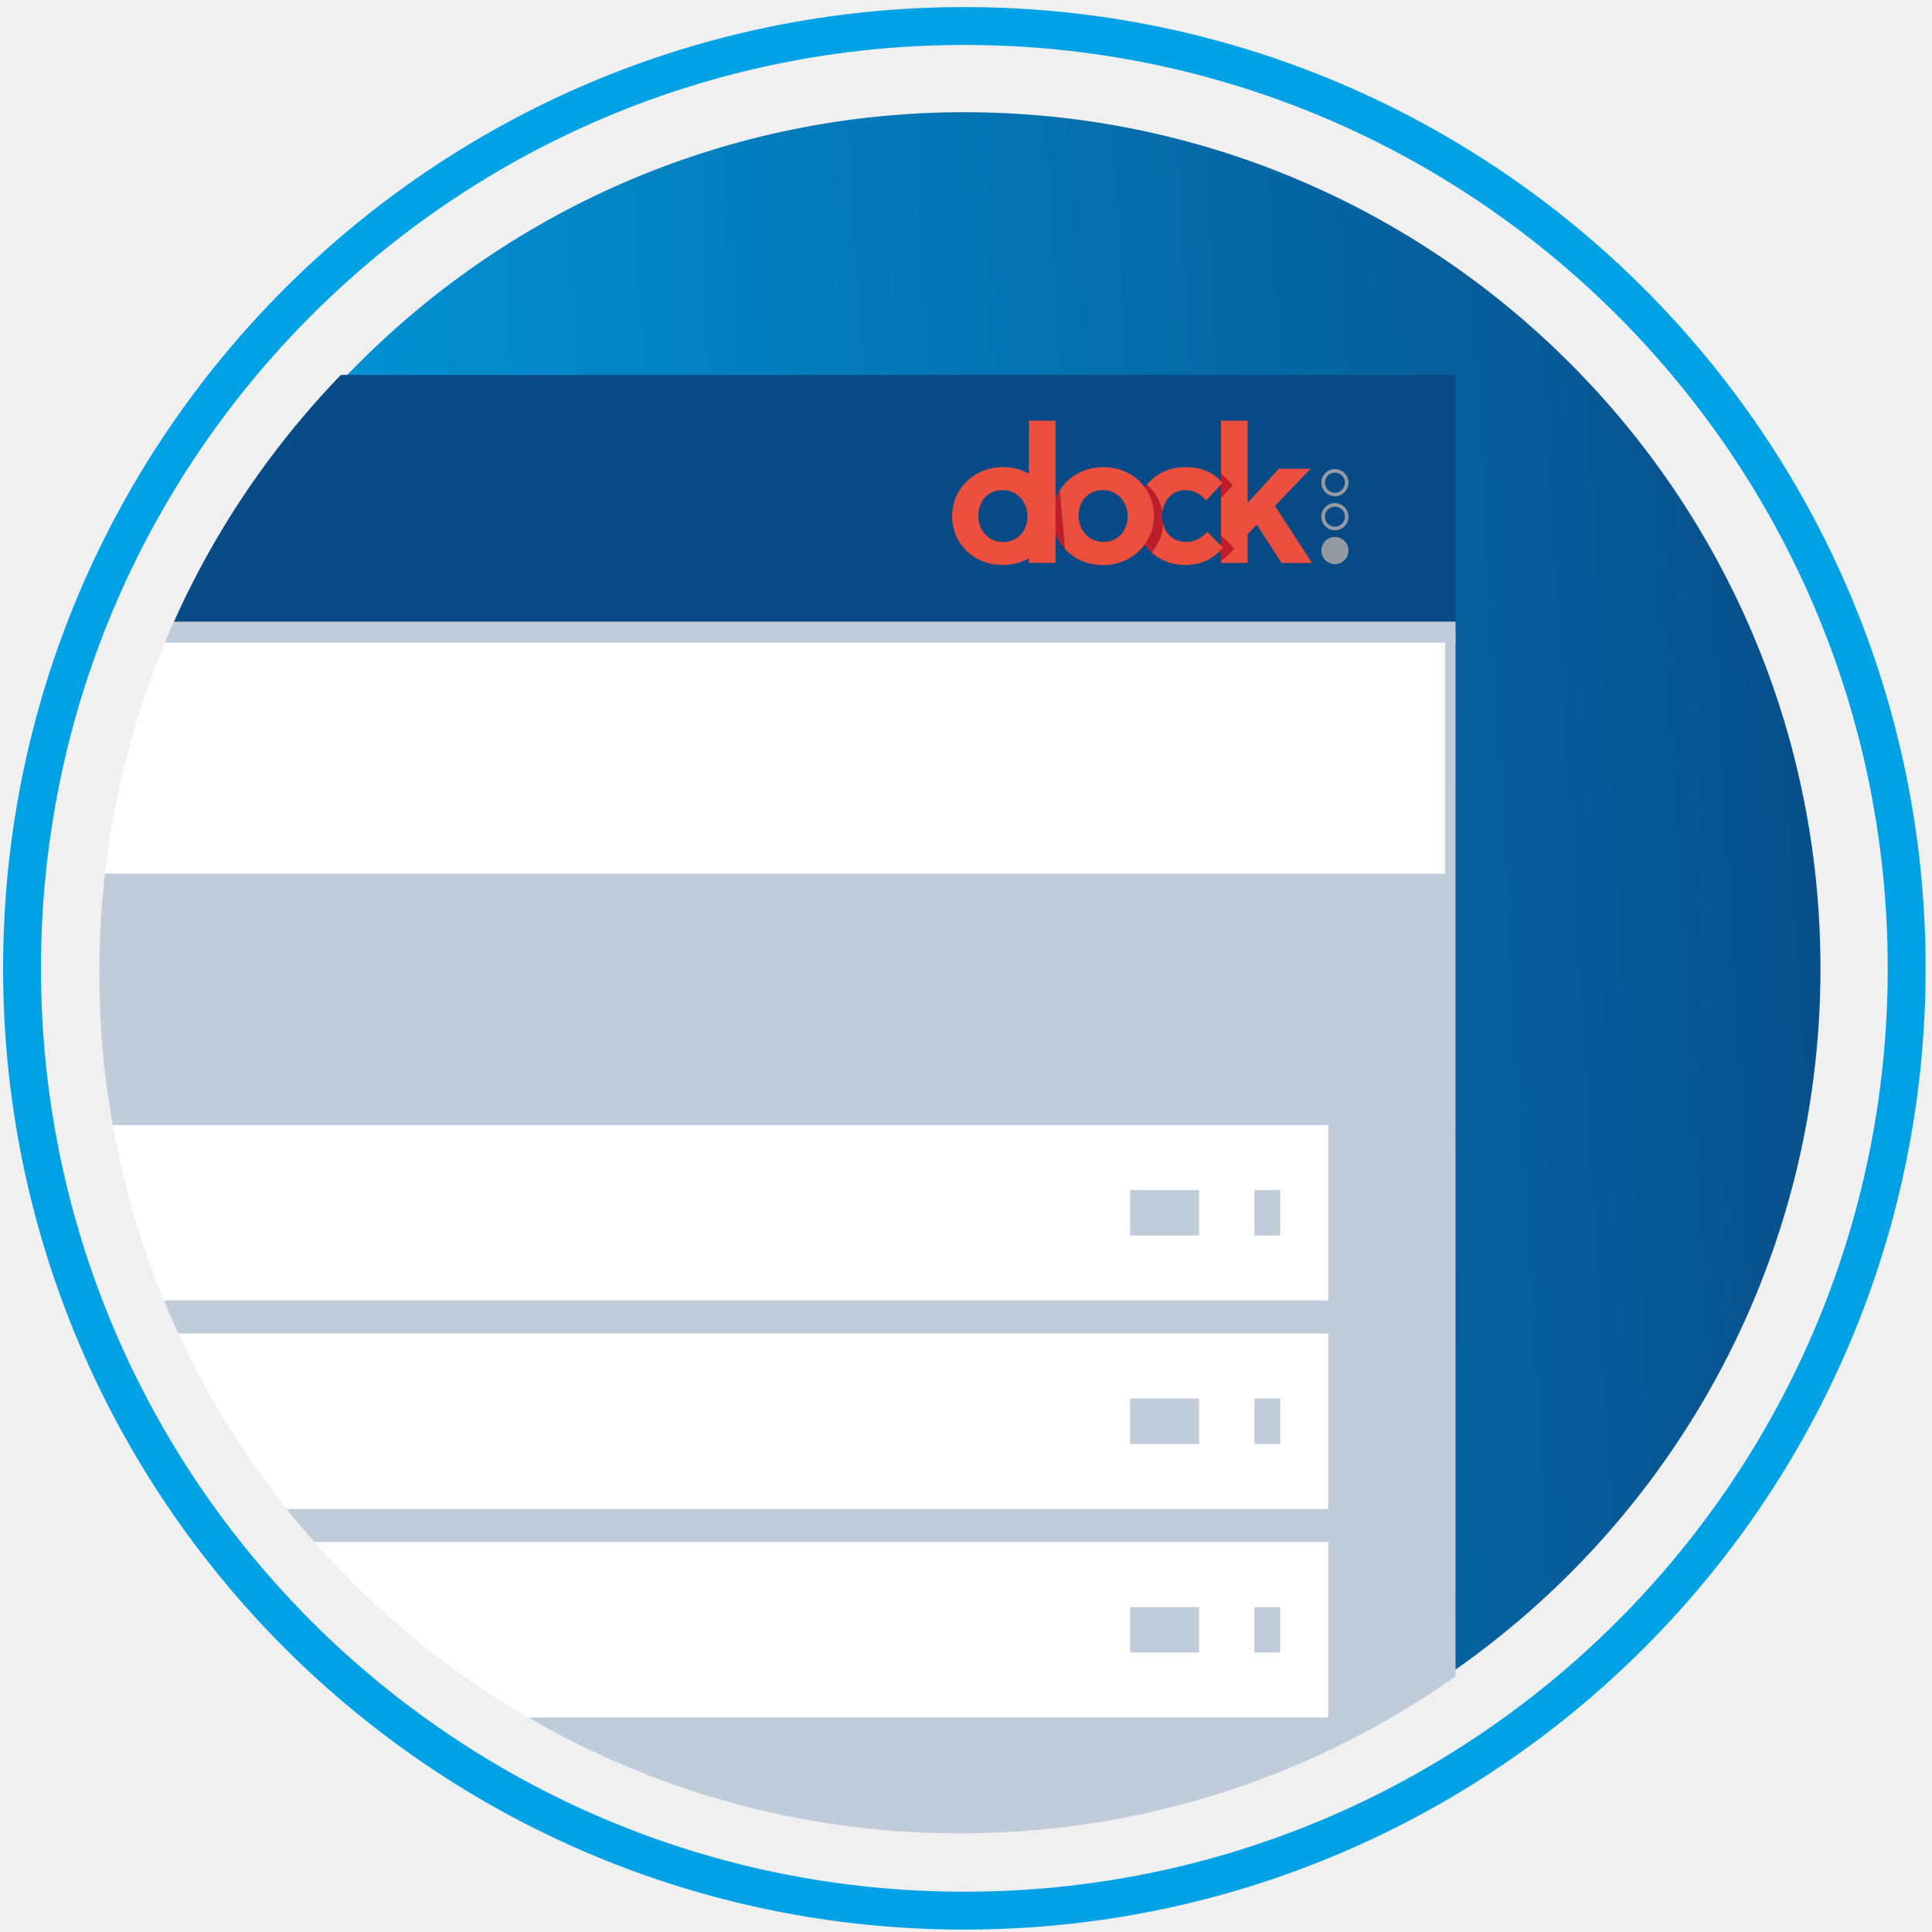
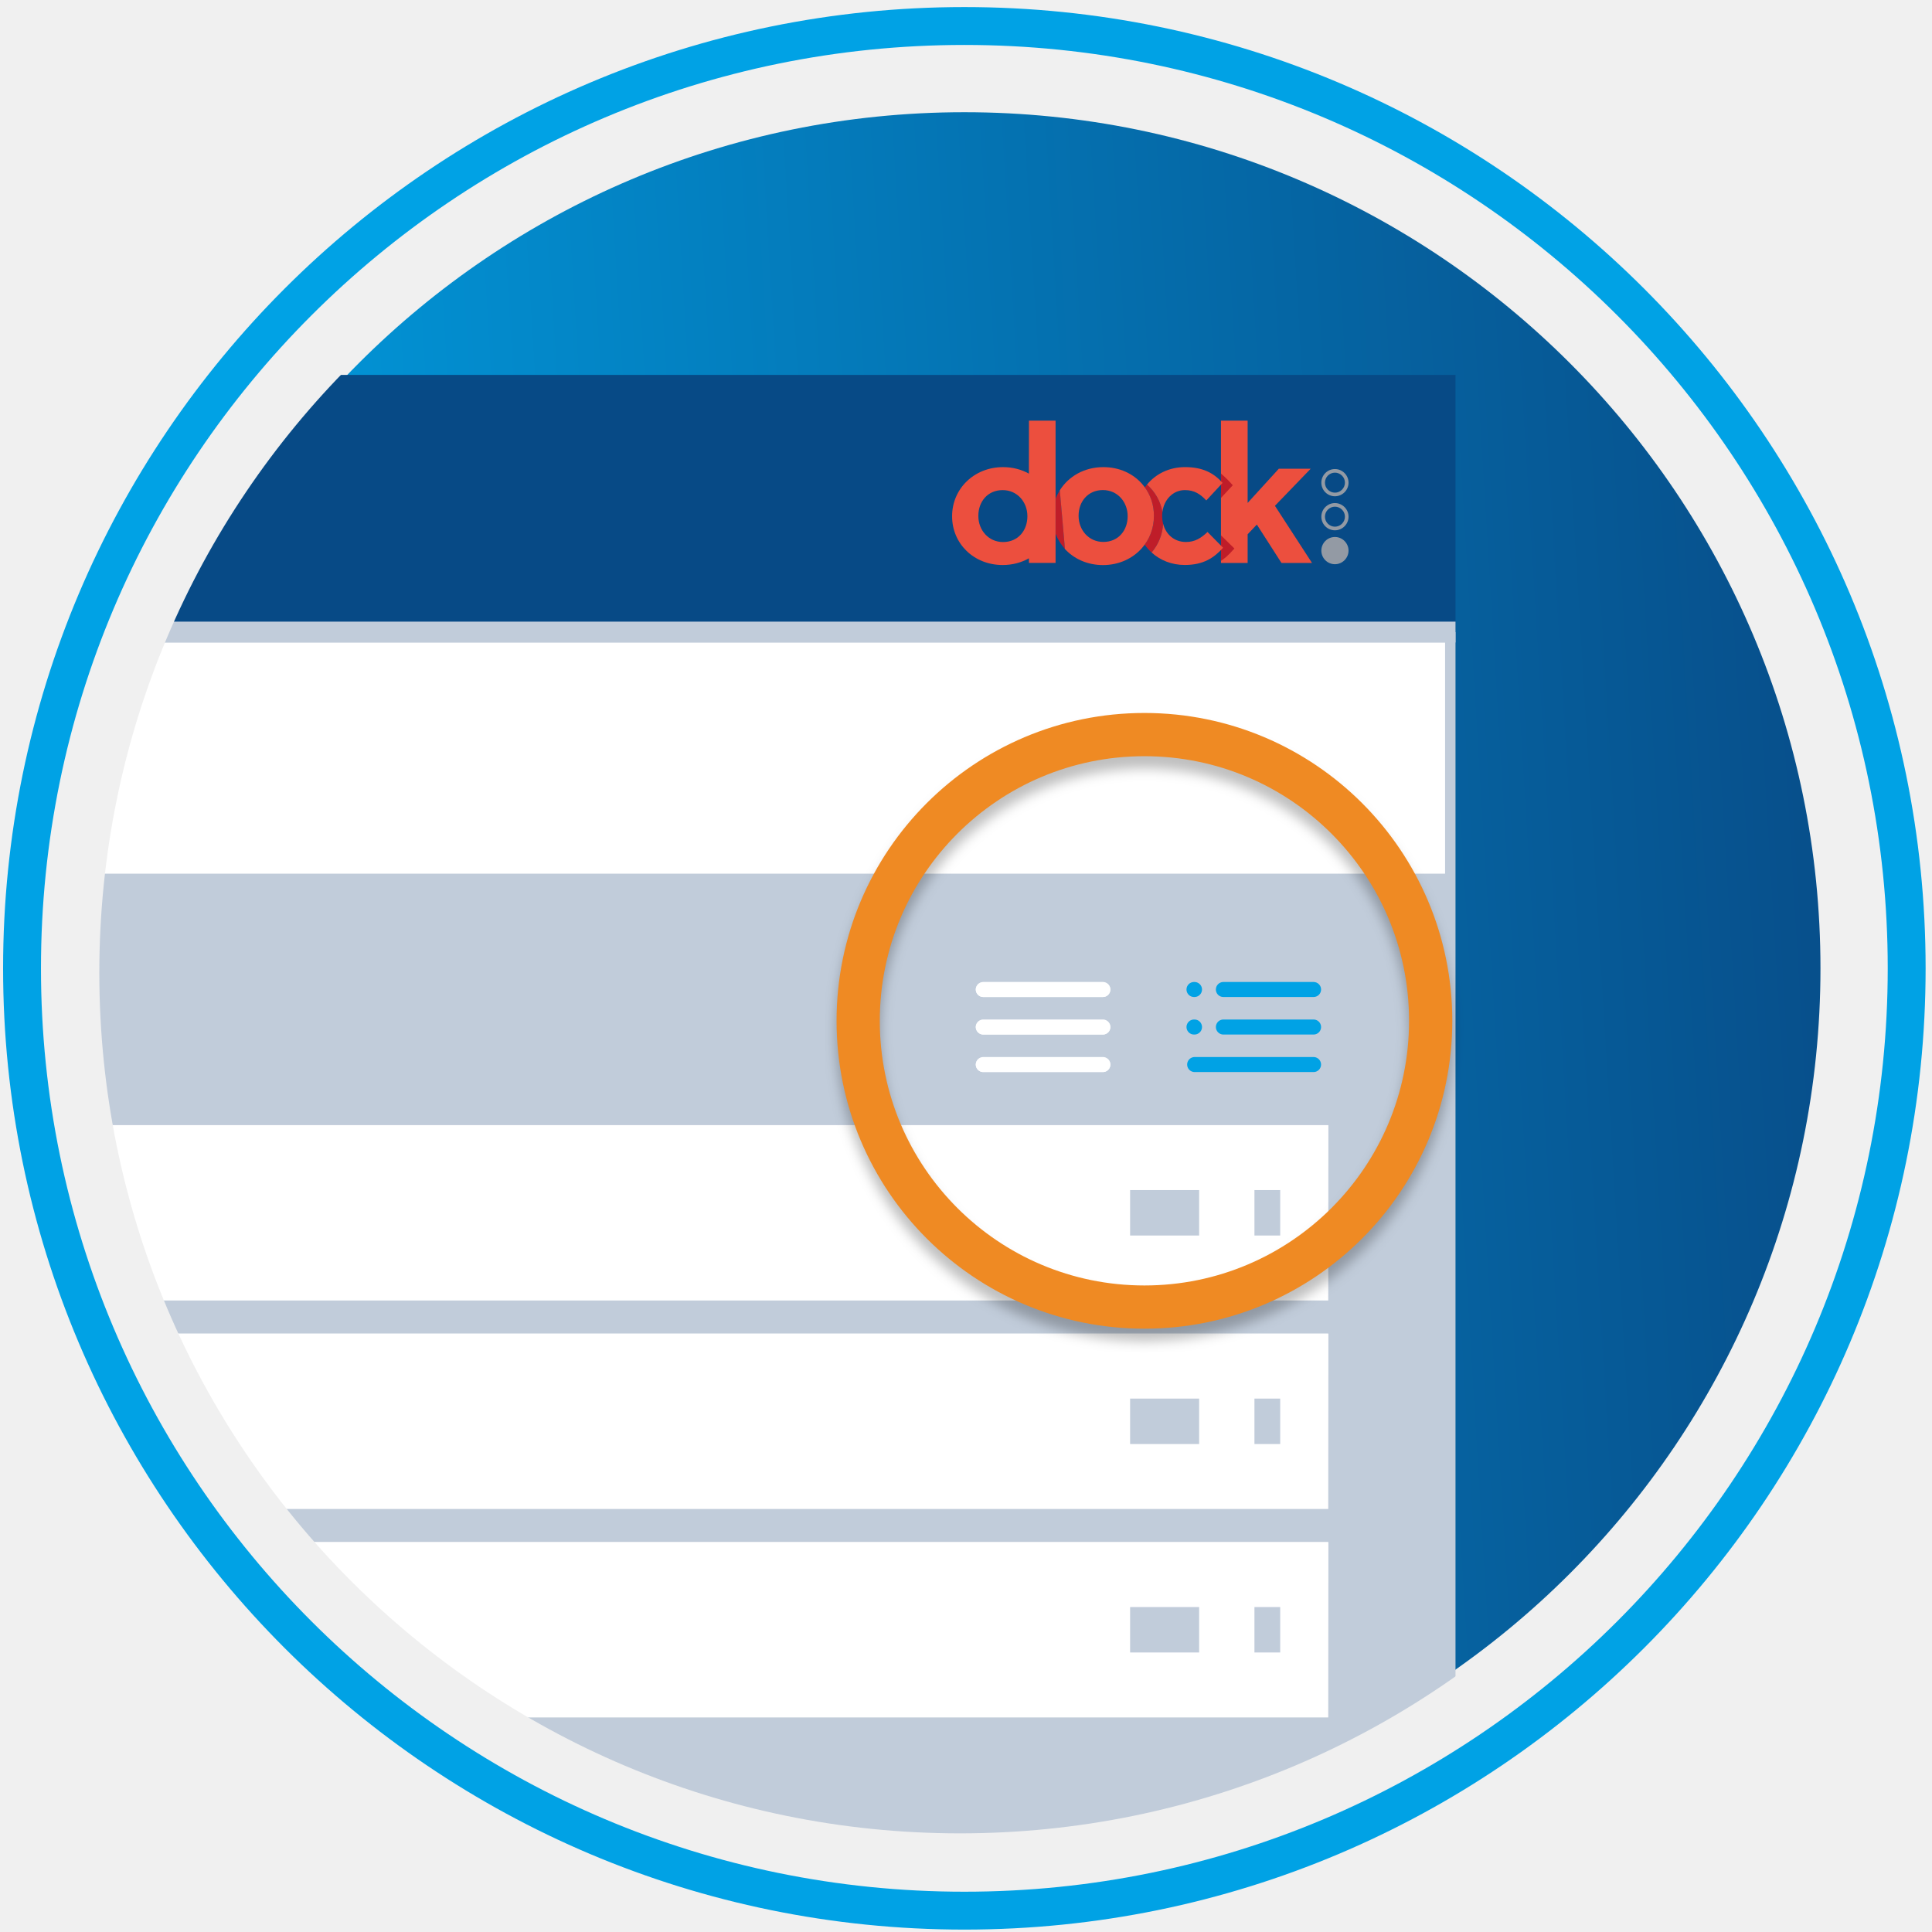
<svg xmlns="http://www.w3.org/2000/svg" width="204" height="204" viewBox="0 0 204 204" fill="none">
  <circle cx="101.826" cy="102.246" r="90.397" fill="url(#paint0_linear)" />
  <circle cx="101.826" cy="102.246" r="99.5" stroke="#00A2E5" stroke-width="4" />
  <mask id="mask0" mask-type="alpha" maskUnits="userSpaceOnUse" x="10" y="11" width="183" height="183">
    <circle cx="101.355" cy="102.716" r="90.868" fill="#FEB52B" />
  </mask>
  <g mask="url(#mask0)">
    <path d="M96.532 89.461H94.783L94.449 90.268H93.556L95.235 86.5H96.096L97.781 90.268H96.866L96.532 89.461ZM96.258 88.799L95.66 87.356L95.063 88.799H96.258ZM98.172 86.5H99.884C100.293 86.5 100.654 86.579 100.966 86.737C101.282 86.891 101.526 87.11 101.698 87.394C101.874 87.677 101.962 88.007 101.962 88.384C101.962 88.761 101.874 89.091 101.698 89.375C101.526 89.658 101.282 89.879 100.966 90.037C100.654 90.191 100.293 90.268 99.884 90.268H98.172V86.5ZM99.841 89.552C100.218 89.552 100.518 89.448 100.74 89.24C100.966 89.028 101.079 88.743 101.079 88.384C101.079 88.025 100.966 87.742 100.74 87.534C100.518 87.322 100.218 87.216 99.841 87.216H99.044V89.552H99.841ZM102.62 86.5H104.332C104.741 86.5 105.101 86.579 105.414 86.737C105.729 86.891 105.973 87.11 106.146 87.394C106.322 87.677 106.409 88.007 106.409 88.384C106.409 88.761 106.322 89.091 106.146 89.375C105.973 89.658 105.729 89.879 105.414 90.037C105.101 90.191 104.741 90.268 104.332 90.268H102.62V86.5ZM104.289 89.552C104.665 89.552 104.965 89.448 105.188 89.24C105.414 89.028 105.527 88.743 105.527 88.384C105.527 88.025 105.414 87.742 105.188 87.534C104.965 87.322 104.665 87.216 104.289 87.216H103.492V89.552H104.289ZM111.073 89.461H109.324L108.99 90.268H108.096L109.776 86.5H110.637L112.322 90.268H111.407L111.073 89.461ZM110.799 88.799L110.201 87.356L109.604 88.799H110.799ZM94.051 91.5H94.923V94.558H96.812V95.268H94.051V91.5ZM97.3 91.5H98.172V95.268H97.3V91.5ZM100.304 95.333C100.006 95.333 99.717 95.293 99.437 95.215C99.161 95.132 98.939 95.026 98.77 94.897L99.066 94.24C99.228 94.359 99.419 94.454 99.642 94.525C99.865 94.597 100.087 94.633 100.31 94.633C100.557 94.633 100.74 94.597 100.859 94.525C100.977 94.45 101.036 94.351 101.036 94.229C101.036 94.14 101 94.066 100.929 94.009C100.86 93.948 100.771 93.899 100.659 93.863C100.552 93.827 100.405 93.788 100.218 93.745C99.931 93.677 99.696 93.609 99.513 93.54C99.33 93.472 99.172 93.363 99.039 93.212C98.91 93.061 98.845 92.86 98.845 92.609C98.845 92.39 98.904 92.193 99.023 92.017C99.141 91.837 99.319 91.696 99.556 91.592C99.796 91.487 100.089 91.436 100.433 91.436C100.674 91.436 100.909 91.464 101.139 91.522C101.368 91.579 101.569 91.662 101.741 91.769L101.472 92.431C101.124 92.234 100.776 92.135 100.428 92.135C100.184 92.135 100.003 92.175 99.884 92.254C99.769 92.333 99.712 92.437 99.712 92.566C99.712 92.695 99.778 92.792 99.911 92.857C100.048 92.918 100.254 92.979 100.53 93.04C100.817 93.108 101.052 93.176 101.235 93.244C101.418 93.312 101.575 93.42 101.704 93.567C101.837 93.714 101.903 93.913 101.903 94.165C101.903 94.38 101.842 94.578 101.72 94.757C101.601 94.933 101.422 95.073 101.182 95.177C100.941 95.281 100.649 95.333 100.304 95.333ZM103.227 92.211H102.021V91.5H105.305V92.211H104.099V95.268H103.227V92.211Z" fill="#213A56" />
    <rect x="-304.344" y="39.587" width="458.032" height="26.903" fill="#074A86" />
    <rect x="-277.476" y="93.349" width="431.163" height="191.812" fill="#C1CCDA" />
    <rect x="-276.926" y="67.289" width="430.063" height="25.512" fill="white" />
    <rect x="-276.926" y="67.289" width="430.063" height="25.512" fill="url(#paint1_linear)" />
    <rect x="-276.926" y="67.289" width="430.063" height="25.512" stroke="#C1CCDA" stroke-width="1.1" />
    <path d="M-304.348 66.739H153.688" stroke="#C1CCDA" stroke-width="2.2" />
    <path d="M140.957 53.501C141.236 53.501 141.499 53.612 141.701 53.812C141.902 54.014 142.012 54.278 142.012 54.556C142.012 54.835 141.9 55.099 141.701 55.301C141.499 55.502 141.236 55.612 140.957 55.612C140.375 55.612 139.901 55.138 139.901 54.556C139.901 53.975 140.375 53.501 140.957 53.501ZM140.957 53.12C140.156 53.12 139.521 53.77 139.521 54.557C139.521 55.345 140.156 55.995 140.957 55.995C141.743 55.995 142.392 55.345 142.392 54.557C142.392 53.77 141.743 53.12 140.957 53.12Z" fill="#939AA4" />
    <path d="M140.957 49.908C141.236 49.908 141.499 50.02 141.701 50.22C141.902 50.421 142.012 50.685 142.012 50.963C142.012 51.243 141.9 51.506 141.701 51.708C141.499 51.91 141.236 52.02 140.957 52.02C140.375 52.02 139.901 51.545 139.901 50.963C139.901 50.383 140.375 49.908 140.957 49.908ZM140.957 49.528C140.156 49.528 139.521 50.177 139.521 50.965C139.521 51.752 140.156 52.402 140.957 52.402C141.743 52.402 142.392 51.752 142.392 50.965C142.392 50.177 141.743 49.528 140.957 49.528Z" fill="#939AA4" />
    <path d="M139.521 58.139C139.521 57.351 140.156 56.701 140.957 56.701C141.743 56.701 142.392 57.351 142.392 58.139C142.392 58.926 141.743 59.576 140.957 59.576C140.156 59.576 139.521 58.926 139.521 58.139Z" fill="#939AA4" />
    <path d="M138.525 59.427L134.619 53.407L134.63 53.397L138.394 49.495H135.029L131.738 53.104V44.416H128.922V50.522C128.977 50.577 129.235 50.814 129.655 51.29L128.922 52.08V57.023L129.79 57.874C129.36 58.367 129.164 58.506 128.922 58.703V59.441H131.738V56.414L132.71 55.388L135.31 59.441H138.525V59.427Z" fill="#EC4F3E" />
    <path d="M111.909 51.774C111.734 52.052 111.582 52.346 111.463 52.658V56.367C111.69 56.959 112.025 57.495 112.448 57.957L111.909 51.774Z" fill="#BF1D29" />
    <path d="M108.648 44.415C108.648 44.415 108.644 46.992 108.641 50.01C107.853 49.573 106.926 49.324 105.912 49.324C102.826 49.324 100.533 51.639 100.533 54.492V54.529C100.533 57.382 102.806 59.66 105.876 59.66C106.906 59.66 107.846 59.402 108.643 58.952C108.644 59.262 108.646 59.437 108.648 59.437H111.458V44.415H108.648ZM108.482 54.529C108.482 55.993 107.521 57.234 105.912 57.234C104.359 57.234 103.304 55.956 103.304 54.492V54.455C103.304 52.991 104.265 51.75 105.874 51.75C107.427 51.75 108.482 53.028 108.482 54.492V54.529Z" fill="#EC4F3E" />
    <path d="M128.922 52.578L130.171 51.235C129.455 50.425 129.013 50.094 128.922 50.001V52.578Z" fill="#BF1D29" />
    <path d="M128.922 59.224C129.298 58.959 129.638 58.723 130.34 57.916L128.922 56.525V59.224Z" fill="#BF1D29" />
    <path d="M122.713 54.484V54.447C122.713 54.311 122.723 54.178 122.741 54.047C122.536 52.905 121.956 51.9 121.111 51.158C121.03 51.257 120.952 51.36 120.88 51.464C121.491 52.303 121.84 53.332 121.84 54.443V54.498C121.84 55.613 121.483 56.656 120.866 57.505C121.078 57.808 121.323 58.088 121.597 58.337C122.31 57.509 122.751 56.459 122.815 55.307C122.748 55.047 122.713 54.771 122.713 54.484Z" fill="#BF1D29" />
    <path d="M120.828 51.388L120.602 51.106C119.641 50.004 118.196 49.324 116.502 49.324C114.495 49.324 112.835 50.297 111.906 51.767L112.434 57.818V57.958C113.395 59.006 114.819 59.666 116.458 59.666C118.152 59.666 119.597 58.974 120.568 57.884C121.367 56.976 121.842 55.786 121.842 54.501V54.446C121.842 53.301 121.475 52.241 120.828 51.388ZM119.069 54.522C119.069 55.981 118.108 57.223 116.5 57.223C114.948 57.223 113.889 55.949 113.889 54.478V54.446C113.889 52.988 114.85 51.745 116.458 51.745C118.011 51.745 119.069 53.02 119.069 54.491V54.522Z" fill="#EC4F3E" />
    <path d="M122.741 54.053C122.904 52.77 123.842 51.749 125.117 51.749C126.115 51.749 126.744 52.175 127.373 52.843L129.092 50.989C128.168 49.952 127.002 49.322 125.135 49.322C123.453 49.322 122.038 50.041 121.113 51.165C121.957 51.906 122.537 52.912 122.741 54.053Z" fill="#EC4F3E" />
    <path d="M127.502 56.172C126.818 56.82 126.17 57.228 125.228 57.228C123.983 57.228 123.103 56.423 122.815 55.308C122.75 56.459 122.31 57.51 121.598 58.338C122.499 59.156 123.713 59.655 125.099 59.655C127.078 59.655 128.187 58.896 129.148 57.839L127.502 56.172Z" fill="#EC4F3E" />
    <rect x="-262.865" y="118.806" width="403.115" height="18.512" fill="white" />
    <rect x="-262.865" y="118.806" width="403.115" height="18.512" fill="url(#paint2_linear)" />
    <path d="M119.329 128.06L126.618 128.06" stroke="#C1CCDA" stroke-width="4.798" />
    <path d="M132.457 128.06L135.176 128.06" stroke="#C1CCDA" stroke-width="4.798" />
    <rect x="-262.865" y="140.82" width="403.115" height="18.512" fill="white" />
    <rect x="-262.865" y="140.82" width="403.115" height="18.512" fill="url(#paint3_linear)" />
    <path d="M119.329 150.076L126.618 150.076" stroke="#C1CCDA" stroke-width="4.798" />
    <path d="M132.457 150.076L135.176 150.076" stroke="#C1CCDA" stroke-width="4.798" />
    <rect x="-262.865" y="162.833" width="403.115" height="18.512" fill="white" />
    <rect x="-262.865" y="162.833" width="403.115" height="18.512" fill="url(#paint4_linear)" />
    <path d="M119.329 172.087L126.618 172.087" stroke="#C1CCDA" stroke-width="4.798" />
    <path d="M132.457 172.087L135.176 172.087" stroke="#C1CCDA" stroke-width="4.798" />
  </g>
+   <g filter="url(#filter0_d)">
+     <path d="M151.065 107.79C151.065 124.482 137.533 138.014 120.841 138.014C104.148 138.014 90.616 124.482 90.616 107.79C90.616 91.097 104.148 77.565 120.841 77.565C137.533 77.565 151.065 91.097 151.065 107.79Z" stroke="#EF8A23" stroke-width="4.564" />
+   </g>
+   <path d="M103.826 108.443H116.45" stroke="white" stroke-width="1.586" stroke-linecap="round" stroke-linejoin="round" />
+   <path d="M103.826 108.443H116.45" stroke="url(#paint5_linear)" stroke-width="1.586" stroke-linecap="round" stroke-linejoin="round" />
+   <path d="M103.826 104.481H116.45" stroke="white" stroke-width="1.586" stroke-linecap="round" stroke-linejoin="round" />
+   <path d="M103.826 104.481H116.45" stroke="url(#paint6_linear)" stroke-width="1.586" stroke-linecap="round" stroke-linejoin="round" />
+   <path d="M103.826 112.405H116.451" stroke="white" stroke-width="1.586" stroke-linecap="round" stroke-linejoin="round" />
+   <path d="M103.826 112.405H116.451" stroke="url(#paint7_linear)" stroke-width="1.586" stroke-linecap="round" stroke-linejoin="round" />
+   <path d="M129.177 108.443H138.699" stroke="#00A2E5" stroke-width="1.586" stroke-linecap="round" stroke-linejoin="round" />
+   <path d="M129.177 104.481H138.699" stroke="#00A2E5" stroke-width="1.586" stroke-linecap="round" stroke-linejoin="round" />
+   <path d="M126.144 112.405H138.697" stroke="#00A2E5" stroke-width="1.586" stroke-linecap="round" stroke-linejoin="round" />
+   <path d="M126.075 108.443H126.127" stroke="#00A2E5" stroke-width="1.586" stroke-linecap="round" stroke-linejoin="round" />
+   <path d="M126.075 104.481H126.127" stroke="#00A2E5" stroke-width="1.586" stroke-linecap="round" stroke-linejoin="round" />
  <defs>
+     <filter id="filter0_d" x="87.084" y="75.283" width="67.514" height="67.514" filterUnits="userSpaceOnUse" color-interpolation-filters="sRGB">
+       <feFlood flood-opacity="0" result="BackgroundImageFix" />
+       <feColorMatrix in="SourceAlpha" type="matrix" values="0 0 0 0 0 0 0 0 0 0 0 0 0 0 0 0 0 0 127 0" />
+       <feOffset dy="1.251" />
+       <feGaussianBlur stdDeviation="0.625" />
+       <feColorMatrix type="matrix" values="0 0 0 0 0 0 0 0 0 0 0 0 0 0 0 0 0 0 0.25 0" />
+       <feBlend mode="normal" in2="BackgroundImageFix" result="effect1_dropShadow" />
+       <feBlend mode="normal" in="SourceGraphic" in2="effect1_dropShadow" result="shape" />
+     </filter>
    <linearGradient id="paint0_linear" x1="11.429" y1="192.643" x2="200.478" y2="181.139" gradientUnits="userSpaceOnUse">
      <stop stop-color="#01A0E3" />
      <stop offset="1" stop-color="#074E8A" />
    </linearGradient>
    <linearGradient id="paint1_linear" x1="-61.894" y1="66.739" x2="-61.894" y2="93.351" gradientUnits="userSpaceOnUse">
      <stop stop-color="white" />
      <stop offset="1" stop-color="white" stop-opacity="0" />
    </linearGradient>
    <linearGradient id="paint2_linear" x1="-61.308" y1="118.806" x2="-61.308" y2="137.318" gradientUnits="userSpaceOnUse">
      <stop stop-color="white" />
      <stop offset="1" stop-color="white" stop-opacity="0" />
    </linearGradient>
    <linearGradient id="paint3_linear" x1="-61.308" y1="140.82" x2="-61.308" y2="159.332" gradientUnits="userSpaceOnUse">
      <stop stop-color="white" />
      <stop offset="1" stop-color="white" stop-opacity="0" />
    </linearGradient>
    <linearGradient id="paint4_linear" x1="-61.308" y1="162.833" x2="-61.308" y2="181.345" gradientUnits="userSpaceOnUse">
      <stop stop-color="white" />
      <stop offset="1" stop-color="white" stop-opacity="0" />
    </linearGradient>
+     <linearGradient id="paint5_linear" x1="110.138" y1="108.443" x2="110.138" y2="107.443" gradientUnits="userSpaceOnUse">
+       <stop stop-color="white" />
+       <stop offset="1" stop-color="white" stop-opacity="0" />
+     </linearGradient>
+     <linearGradient id="paint6_linear" x1="110.138" y1="104.481" x2="110.138" y2="103.481" gradientUnits="userSpaceOnUse">
+       <stop stop-color="white" />
+       <stop offset="1" stop-color="white" stop-opacity="0" />
+     </linearGradient>
+     <linearGradient id="paint7_linear" x1="110.138" y1="112.405" x2="110.138" y2="111.405" gradientUnits="userSpaceOnUse">
+       <stop stop-color="white" />
+       <stop offset="1" stop-color="white" stop-opacity="0" />
+     </linearGradient>
  </defs>
</svg>
